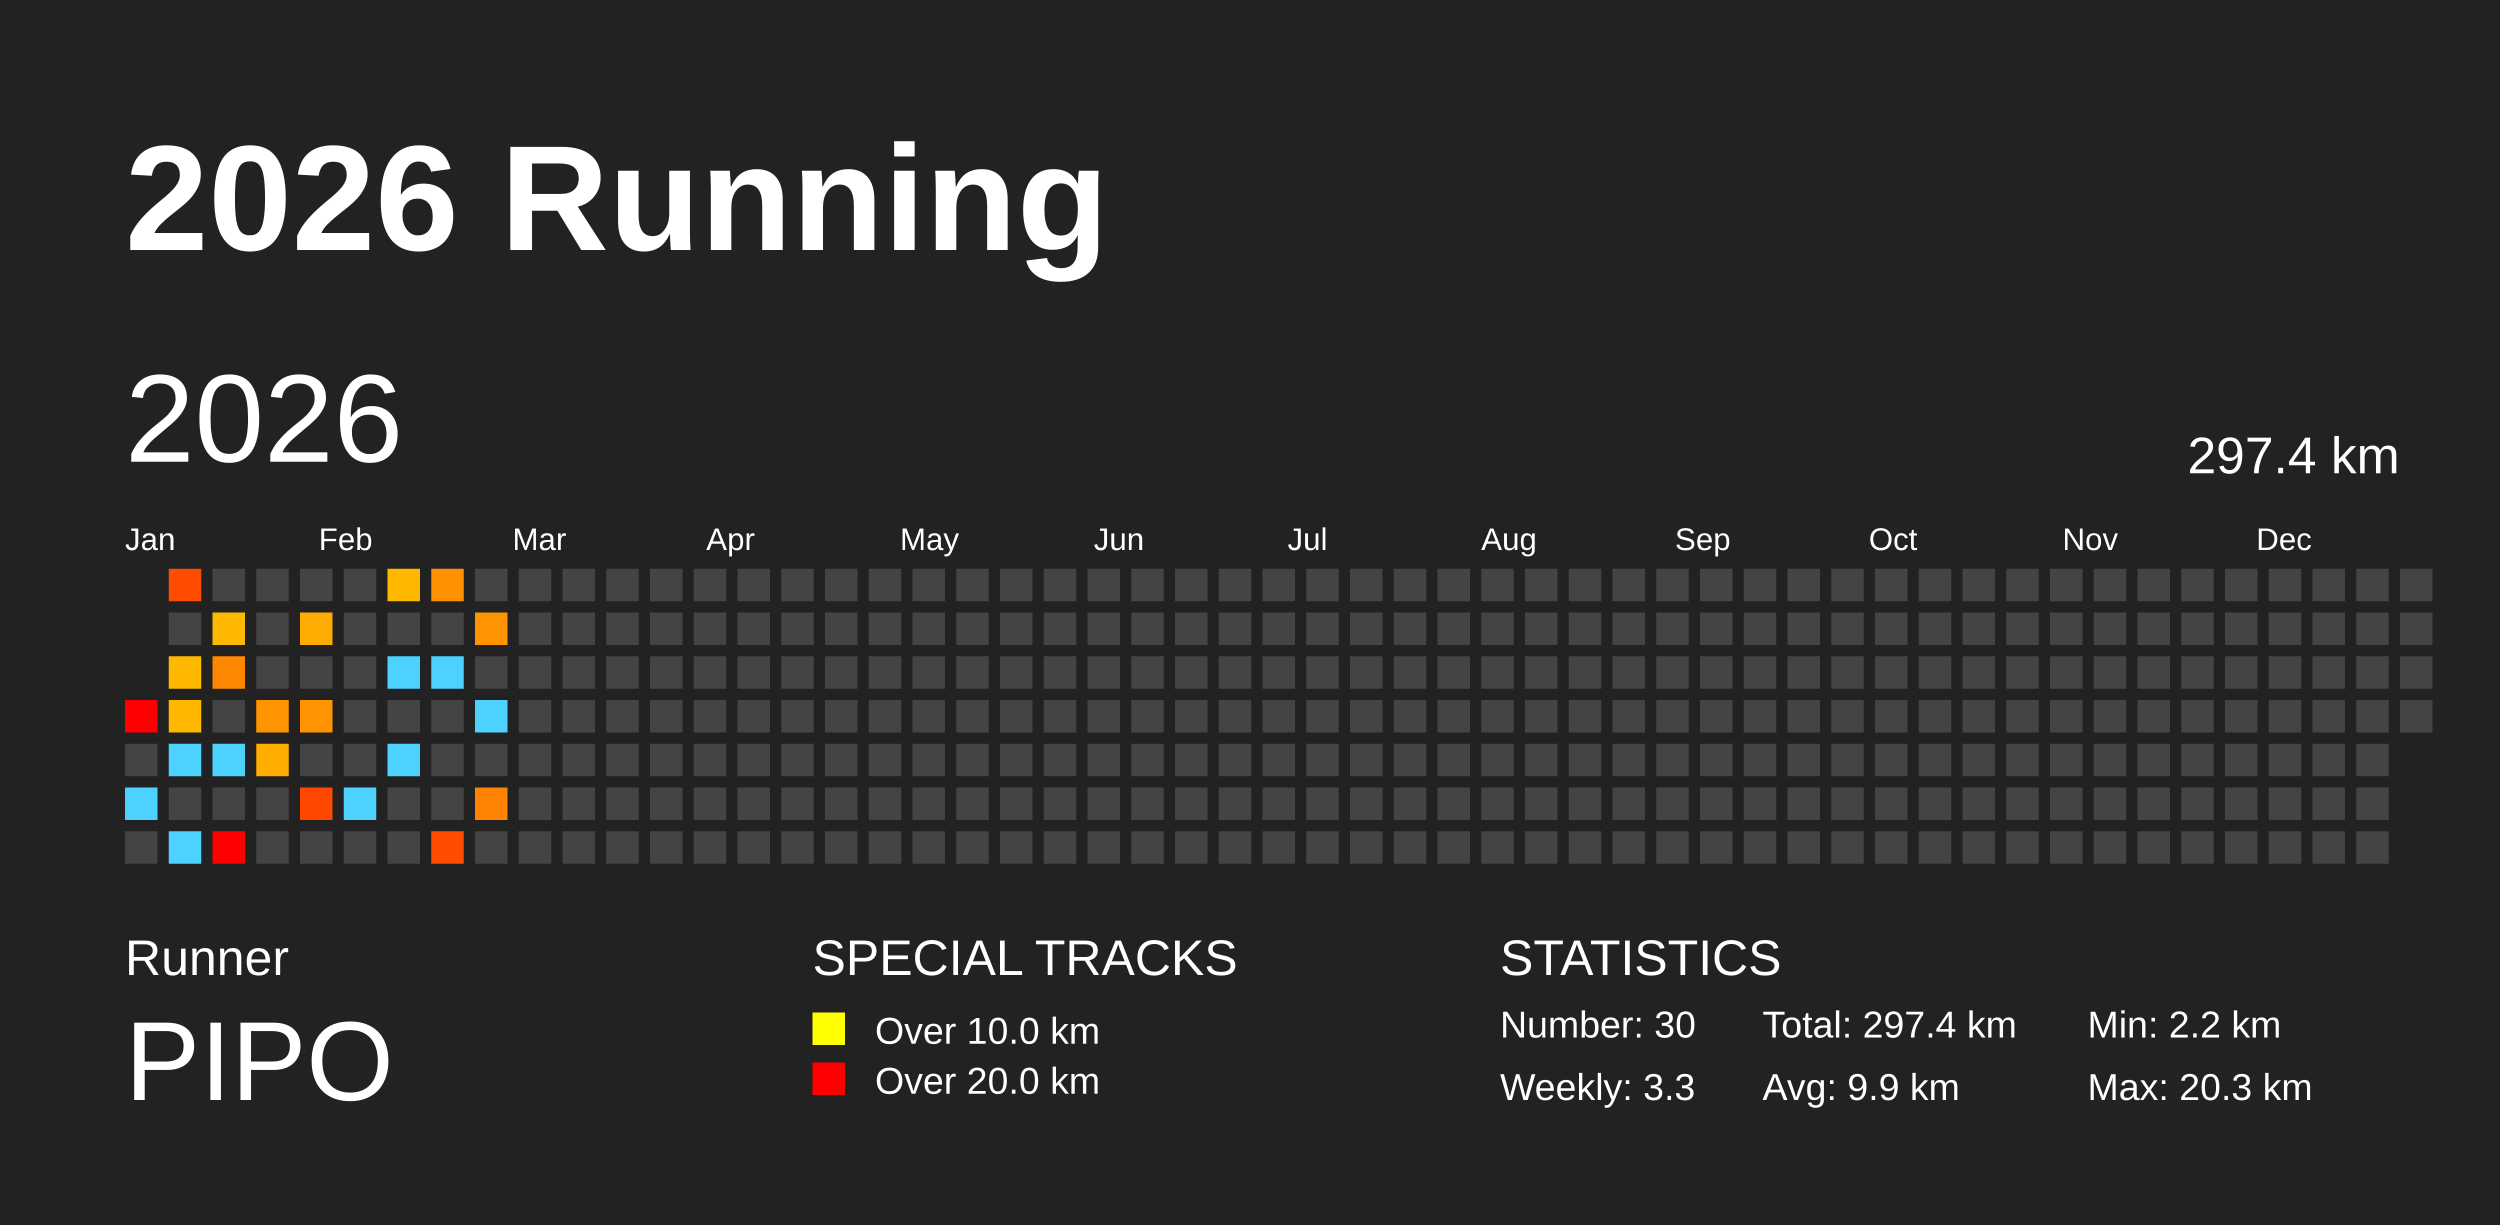
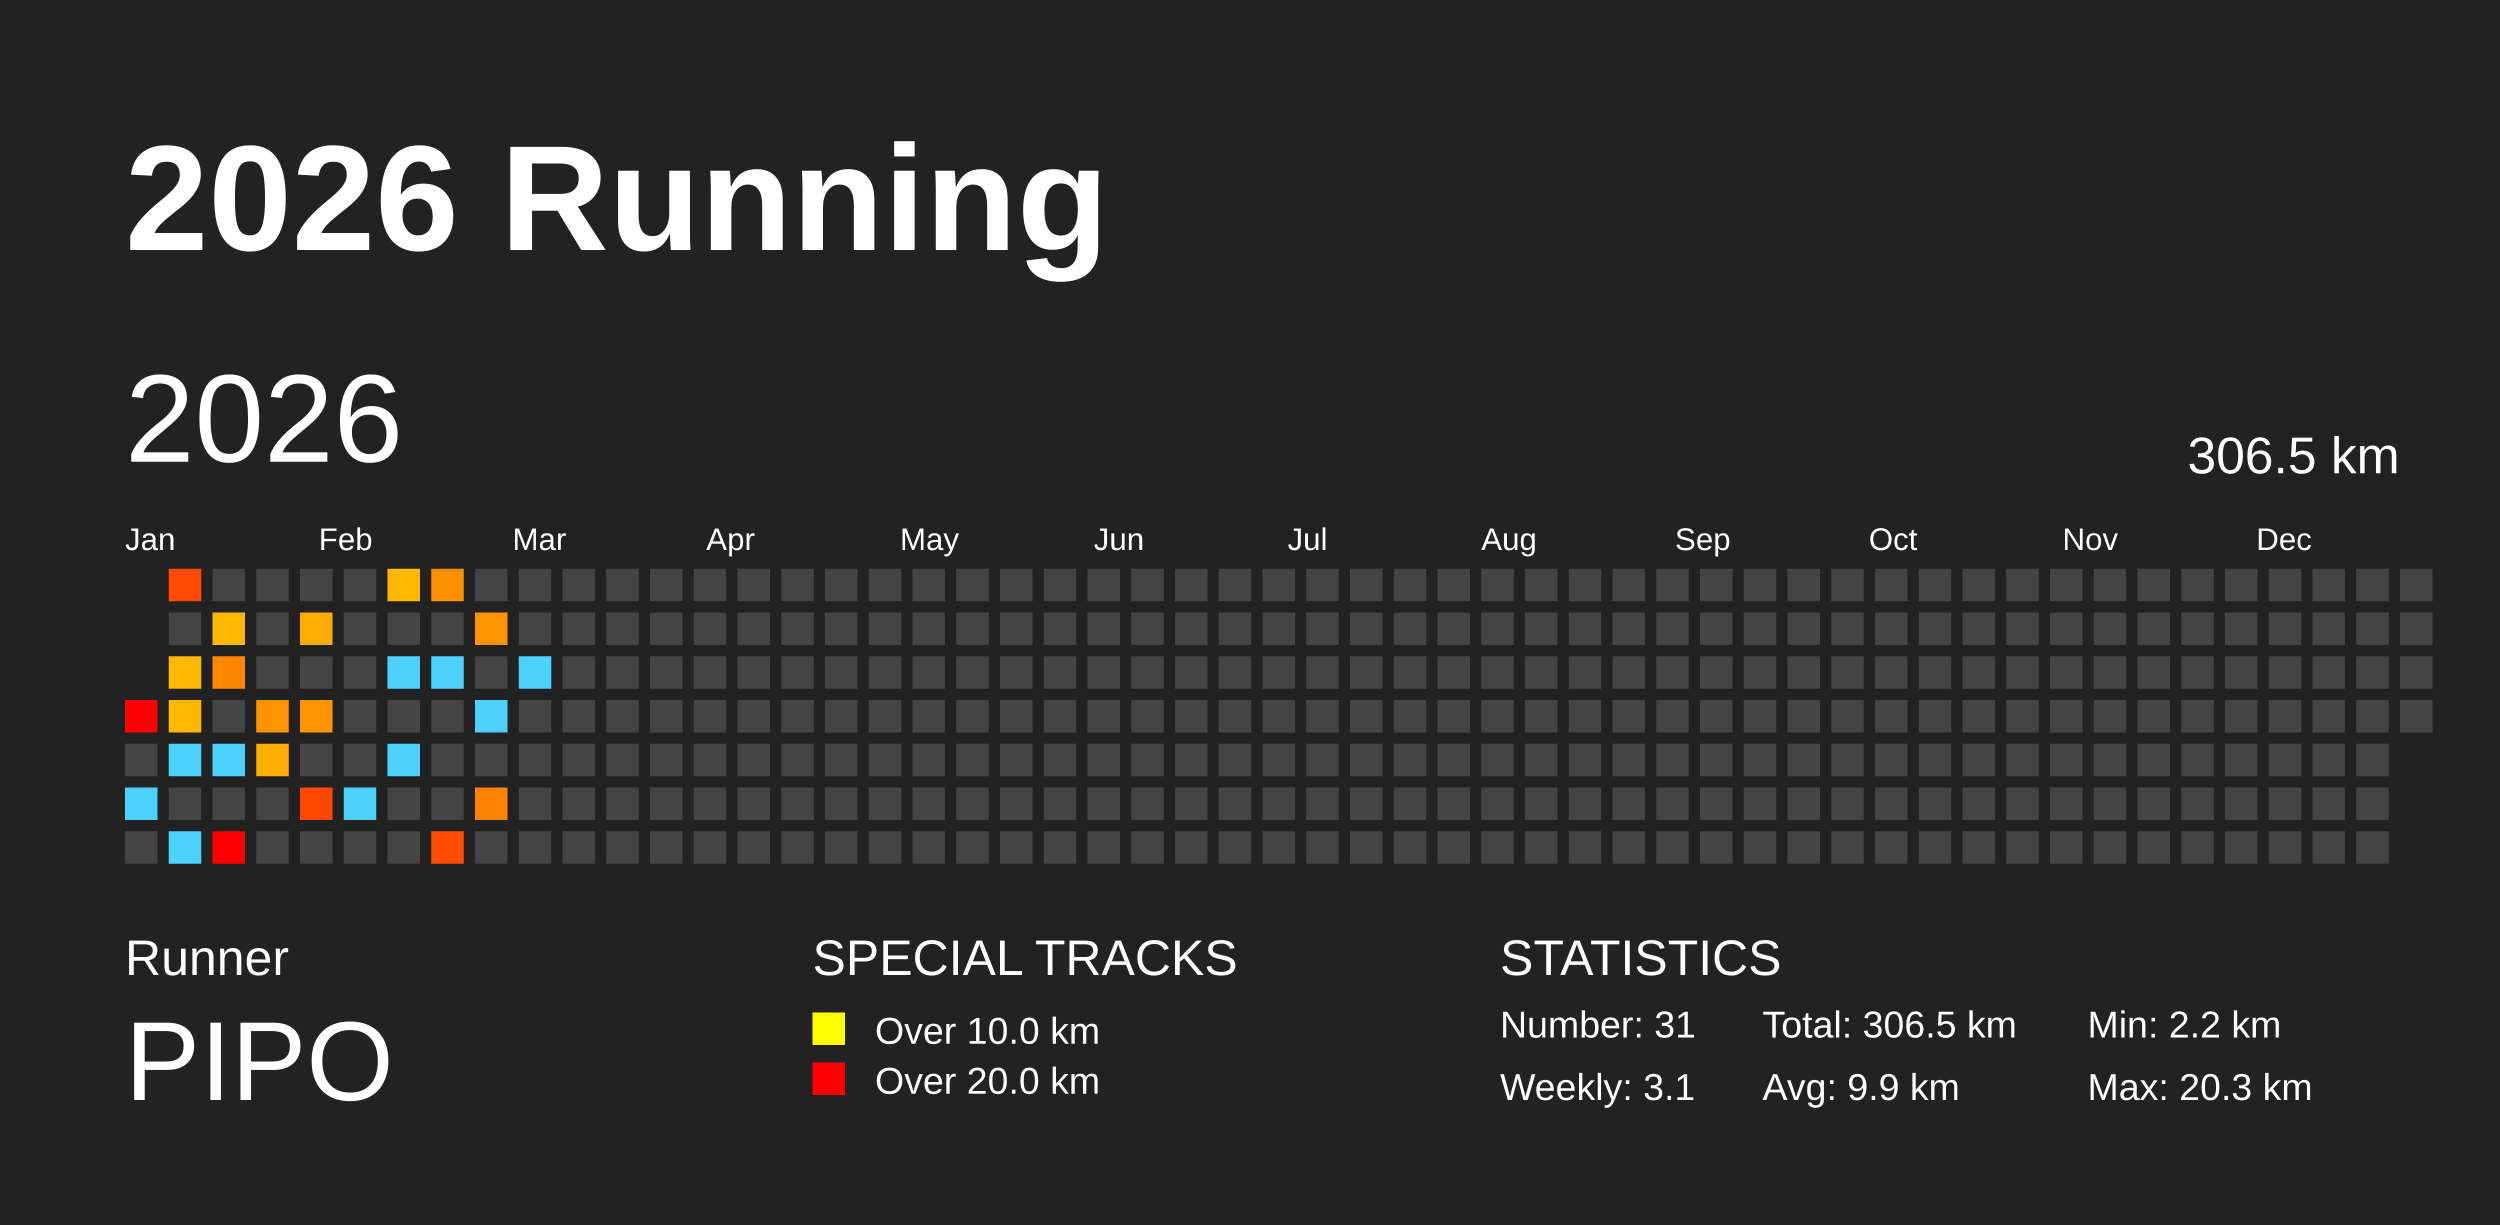
<svg xmlns="http://www.w3.org/2000/svg" baseProfile="full" height="98mm" version="1.1" viewBox="0,0,200,98" width="200mm">
  <defs />
  <rect fill="#222222" height="98" width="200" x="0" y="0" />
  <text fill="#FFFFFF" style="font-size:12px; font-family:Arial; font-weight:bold;" x="10" y="20">2026 Running</text>
  <text fill="#FFFFFF" style="font-size:4px; font-family:Arial" x="10" y="78">Runner</text>
  <text fill="#FFFFFF" style="font-size:9px; font-family:Arial" x="10" y="88">PIPO</text>
  <text fill="#FFFFFF" style="font-size:4px; font-family:Arial" x="65" y="78">SPECIAL TRACKS</text>
  <rect fill="yellow" height="2.6" width="2.6" x="65" y="81" />
  <text fill="#FFFFFF" style="font-size:3px; font-family:Arial" x="70" y="83.5">Over 10.0 km</text>
  <rect fill="red" height="2.6" width="2.6" x="65" y="85" />
  <text fill="#FFFFFF" style="font-size:3px; font-family:Arial" x="70" y="87.5">Over 20.0 km</text>
  <text fill="#FFFFFF" style="font-size:4px; font-family:Arial" x="120" y="78">STATISTICS</text>
-   <text fill="#FFFFFF" style="font-size:3px; font-family:Arial" x="120" y="83">Number: 30</text>
-   <text fill="#FFFFFF" style="font-size:3px; font-family:Arial" x="120" y="88">Weekly: 3.3</text>
-   <text fill="#FFFFFF" style="font-size:3px; font-family:Arial" x="141" y="83">Total: 297.4 km</text>
+   <text fill="#FFFFFF" style="font-size:3px; font-family:Arial" x="120" y="83">Number: 31</text>
+   <text fill="#FFFFFF" style="font-size:3px; font-family:Arial" x="120" y="88">Weekly: 3.1</text>
+   <text fill="#FFFFFF" style="font-size:3px; font-family:Arial" x="141" y="83">Total: 306.5 km</text>
  <text fill="#FFFFFF" style="font-size:3px; font-family:Arial" x="141" y="88">Avg: 9.9 km</text>
  <text fill="#FFFFFF" style="font-size:3px; font-family:Arial" x="167" y="83">Min: 2.2 km</text>
  <text fill="#FFFFFF" style="font-size:3px; font-family:Arial" x="167" y="88">Max: 20.3 km</text>
  <text dominant-baseline="hanging" fill="#FFFFFF" style="font-size:10.0px; font-family:Arial;" x="10" y="30">2026</text>
-   <text dominant-baseline="hanging" fill="#FFFFFF" style="font-size:4.125px; font-family:Arial;" x="175" y="35">297.4 km</text>
+   <text dominant-baseline="hanging" fill="#FFFFFF" style="font-size:4.125px; font-family:Arial;" x="175" y="35">306.5 km</text>
  <text fill="#FFFFFF" style="font-size:2.5px; font-family:Arial" x="10.0" y="44">Jan</text>
  <text fill="#FFFFFF" style="font-size:2.5px; font-family:Arial" x="25.5" y="44">Feb</text>
  <text fill="#FFFFFF" style="font-size:2.5px; font-family:Arial" x="41.0" y="44">Mar</text>
  <text fill="#FFFFFF" style="font-size:2.5px; font-family:Arial" x="56.5" y="44">Apr</text>
  <text fill="#FFFFFF" style="font-size:2.5px; font-family:Arial" x="72.0" y="44">May</text>
  <text fill="#FFFFFF" style="font-size:2.5px; font-family:Arial" x="87.5" y="44">Jun</text>
  <text fill="#FFFFFF" style="font-size:2.5px; font-family:Arial" x="103.0" y="44">Jul</text>
  <text fill="#FFFFFF" style="font-size:2.5px; font-family:Arial" x="118.5" y="44">Aug</text>
  <text fill="#FFFFFF" style="font-size:2.5px; font-family:Arial" x="134.0" y="44">Sep</text>
  <text fill="#FFFFFF" style="font-size:2.5px; font-family:Arial" x="149.5" y="44">Oct</text>
  <text fill="#FFFFFF" style="font-size:2.5px; font-family:Arial" x="165.0" y="44">Nov</text>
  <text fill="#FFFFFF" style="font-size:2.5px; font-family:Arial" x="180.5" y="44">Dec</text>
  <rect fill="red" height="2.6" width="2.6" x="10.0" y="56.0" />
  <rect fill="#444444" height="2.6" width="2.6" x="10.0" y="59.5" />
  <rect fill="#4dd2ff" height="2.6" width="2.6" x="10.0" y="63.0" />
  <rect fill="#444444" height="2.6" width="2.6" x="10.0" y="66.5" />
  <rect fill="#ff4c00" height="2.6" width="2.6" x="13.5" y="45.5" />
  <rect fill="#444444" height="2.6" width="2.6" x="13.5" y="49.0" />
  <rect fill="#ffb800" height="2.6" width="2.6" x="13.5" y="52.5" />
  <rect fill="#ffb700" height="2.6" width="2.6" x="13.5" y="56.0" />
  <rect fill="#4dd2ff" height="2.6" width="2.6" x="13.5" y="59.5" />
  <rect fill="#444444" height="2.6" width="2.6" x="13.5" y="63.0" />
  <rect fill="#4dd2ff" height="2.6" width="2.6" x="13.5" y="66.5" />
  <rect fill="#444444" height="2.6" width="2.6" x="17.0" y="45.5" />
  <rect fill="#ffb800" height="2.6" width="2.6" x="17.0" y="49.0" />
  <rect fill="#ff8700" height="2.6" width="2.6" x="17.0" y="52.5" />
  <rect fill="#444444" height="2.6" width="2.6" x="17.0" y="56.0" />
  <rect fill="#4dd2ff" height="2.6" width="2.6" x="17.0" y="59.5" />
  <rect fill="#444444" height="2.6" width="2.6" x="17.0" y="63.0" />
  <rect fill="red" height="2.6" width="2.6" x="17.0" y="66.5" />
  <rect fill="#444444" height="2.6" width="2.6" x="20.5" y="45.5" />
  <rect fill="#444444" height="2.6" width="2.6" x="20.5" y="49.0" />
  <rect fill="#444444" height="2.6" width="2.6" x="20.5" y="52.5" />
  <rect fill="#ff9300" height="2.6" width="2.6" x="20.5" y="56.0" />
  <rect fill="#ffad00" height="2.6" width="2.6" x="20.5" y="59.5" />
  <rect fill="#444444" height="2.6" width="2.6" x="20.5" y="63.0" />
  <rect fill="#444444" height="2.6" width="2.6" x="20.5" y="66.5" />
  <rect fill="#444444" height="2.6" width="2.6" x="24.0" y="45.5" />
  <rect fill="#ffab00" height="2.6" width="2.6" x="24.0" y="49.0" />
  <rect fill="#444444" height="2.6" width="2.6" x="24.0" y="52.5" />
  <rect fill="#ff9400" height="2.6" width="2.6" x="24.0" y="56.0" />
  <rect fill="#444444" height="2.6" width="2.6" x="24.0" y="59.5" />
  <rect fill="#ff4700" height="2.6" width="2.6" x="24.0" y="63.0" />
  <rect fill="#444444" height="2.6" width="2.6" x="24.0" y="66.5" />
  <rect fill="#444444" height="2.6" width="2.6" x="27.5" y="45.5" />
  <rect fill="#444444" height="2.6" width="2.6" x="27.5" y="49.0" />
  <rect fill="#444444" height="2.6" width="2.6" x="27.5" y="52.5" />
  <rect fill="#444444" height="2.6" width="2.6" x="27.5" y="56.0" />
  <rect fill="#444444" height="2.6" width="2.6" x="27.5" y="59.5" />
  <rect fill="#4dd2ff" height="2.6" width="2.6" x="27.5" y="63.0" />
  <rect fill="#444444" height="2.6" width="2.6" x="27.5" y="66.5" />
  <rect fill="#ffb800" height="2.6" width="2.6" x="31.0" y="45.5" />
  <rect fill="#444444" height="2.6" width="2.6" x="31.0" y="49.0" />
  <rect fill="#4dd2ff" height="2.6" width="2.6" x="31.0" y="52.5" />
  <rect fill="#444444" height="2.6" width="2.6" x="31.0" y="56.0" />
  <rect fill="#4dd2ff" height="2.6" width="2.6" x="31.0" y="59.5" />
  <rect fill="#444444" height="2.6" width="2.6" x="31.0" y="63.0" />
  <rect fill="#444444" height="2.6" width="2.6" x="31.0" y="66.5" />
  <rect fill="#ff9000" height="2.6" width="2.6" x="34.5" y="45.5" />
  <rect fill="#444444" height="2.6" width="2.6" x="34.5" y="49.0" />
  <rect fill="#4dd2ff" height="2.6" width="2.6" x="34.5" y="52.5" />
  <rect fill="#444444" height="2.6" width="2.6" x="34.5" y="56.0" />
  <rect fill="#444444" height="2.6" width="2.6" x="34.5" y="59.5" />
  <rect fill="#444444" height="2.6" width="2.6" x="34.5" y="63.0" />
  <rect fill="#ff4c00" height="2.6" width="2.6" x="34.5" y="66.5" />
  <rect fill="#444444" height="2.6" width="2.6" x="38.0" y="45.5" />
  <rect fill="#ff9400" height="2.6" width="2.6" x="38.0" y="49.0" />
  <rect fill="#444444" height="2.6" width="2.6" x="38.0" y="52.5" />
  <rect fill="#4dd2ff" height="2.6" width="2.6" x="38.0" y="56.0" />
  <rect fill="#444444" height="2.6" width="2.6" x="38.0" y="59.5" />
  <rect fill="#ff8200" height="2.6" width="2.6" x="38.0" y="63.0" />
  <rect fill="#444444" height="2.6" width="2.6" x="38.0" y="66.5" />
  <rect fill="#444444" height="2.6" width="2.6" x="41.5" y="45.5" />
  <rect fill="#444444" height="2.6" width="2.6" x="41.5" y="49.0" />
-   <rect fill="#444444" height="2.6" width="2.6" x="41.5" y="52.5" />
+   <rect fill="#4dd2ff" height="2.6" width="2.6" x="41.5" y="52.5" />
  <rect fill="#444444" height="2.6" width="2.6" x="41.5" y="56.0" />
  <rect fill="#444444" height="2.6" width="2.6" x="41.5" y="59.5" />
  <rect fill="#444444" height="2.6" width="2.6" x="41.5" y="63.0" />
  <rect fill="#444444" height="2.6" width="2.6" x="41.5" y="66.5" />
  <rect fill="#444444" height="2.6" width="2.6" x="45.0" y="45.5" />
  <rect fill="#444444" height="2.6" width="2.6" x="45.0" y="49.0" />
  <rect fill="#444444" height="2.6" width="2.6" x="45.0" y="52.5" />
  <rect fill="#444444" height="2.6" width="2.6" x="45.0" y="56.0" />
  <rect fill="#444444" height="2.6" width="2.6" x="45.0" y="59.5" />
  <rect fill="#444444" height="2.6" width="2.6" x="45.0" y="63.0" />
  <rect fill="#444444" height="2.6" width="2.6" x="45.0" y="66.5" />
  <rect fill="#444444" height="2.6" width="2.6" x="48.5" y="45.5" />
  <rect fill="#444444" height="2.6" width="2.6" x="48.5" y="49.0" />
  <rect fill="#444444" height="2.6" width="2.6" x="48.5" y="52.5" />
  <rect fill="#444444" height="2.6" width="2.6" x="48.5" y="56.0" />
  <rect fill="#444444" height="2.6" width="2.6" x="48.5" y="59.5" />
  <rect fill="#444444" height="2.6" width="2.6" x="48.5" y="63.0" />
  <rect fill="#444444" height="2.6" width="2.6" x="48.5" y="66.5" />
  <rect fill="#444444" height="2.6" width="2.6" x="52.0" y="45.5" />
  <rect fill="#444444" height="2.6" width="2.6" x="52.0" y="49.0" />
  <rect fill="#444444" height="2.6" width="2.6" x="52.0" y="52.5" />
  <rect fill="#444444" height="2.6" width="2.6" x="52.0" y="56.0" />
  <rect fill="#444444" height="2.6" width="2.6" x="52.0" y="59.5" />
  <rect fill="#444444" height="2.6" width="2.6" x="52.0" y="63.0" />
  <rect fill="#444444" height="2.6" width="2.6" x="52.0" y="66.5" />
  <rect fill="#444444" height="2.6" width="2.6" x="55.5" y="45.5" />
  <rect fill="#444444" height="2.6" width="2.6" x="55.5" y="49.0" />
  <rect fill="#444444" height="2.6" width="2.6" x="55.5" y="52.5" />
  <rect fill="#444444" height="2.6" width="2.6" x="55.5" y="56.0" />
  <rect fill="#444444" height="2.6" width="2.6" x="55.5" y="59.5" />
  <rect fill="#444444" height="2.6" width="2.6" x="55.5" y="63.0" />
  <rect fill="#444444" height="2.6" width="2.6" x="55.5" y="66.5" />
  <rect fill="#444444" height="2.6" width="2.6" x="59.0" y="45.5" />
  <rect fill="#444444" height="2.6" width="2.6" x="59.0" y="49.0" />
  <rect fill="#444444" height="2.6" width="2.6" x="59.0" y="52.5" />
  <rect fill="#444444" height="2.6" width="2.6" x="59.0" y="56.0" />
  <rect fill="#444444" height="2.6" width="2.6" x="59.0" y="59.5" />
  <rect fill="#444444" height="2.6" width="2.6" x="59.0" y="63.0" />
  <rect fill="#444444" height="2.6" width="2.6" x="59.0" y="66.5" />
  <rect fill="#444444" height="2.6" width="2.6" x="62.5" y="45.5" />
  <rect fill="#444444" height="2.6" width="2.6" x="62.5" y="49.0" />
  <rect fill="#444444" height="2.6" width="2.6" x="62.5" y="52.5" />
  <rect fill="#444444" height="2.6" width="2.6" x="62.5" y="56.0" />
  <rect fill="#444444" height="2.6" width="2.6" x="62.5" y="59.5" />
  <rect fill="#444444" height="2.6" width="2.6" x="62.5" y="63.0" />
  <rect fill="#444444" height="2.6" width="2.6" x="62.5" y="66.5" />
  <rect fill="#444444" height="2.6" width="2.6" x="66.0" y="45.5" />
  <rect fill="#444444" height="2.6" width="2.6" x="66.0" y="49.0" />
  <rect fill="#444444" height="2.6" width="2.6" x="66.0" y="52.5" />
  <rect fill="#444444" height="2.6" width="2.6" x="66.0" y="56.0" />
  <rect fill="#444444" height="2.6" width="2.6" x="66.0" y="59.5" />
  <rect fill="#444444" height="2.6" width="2.6" x="66.0" y="63.0" />
  <rect fill="#444444" height="2.6" width="2.6" x="66.0" y="66.5" />
  <rect fill="#444444" height="2.6" width="2.6" x="69.5" y="45.5" />
  <rect fill="#444444" height="2.6" width="2.6" x="69.5" y="49.0" />
  <rect fill="#444444" height="2.6" width="2.6" x="69.5" y="52.5" />
  <rect fill="#444444" height="2.6" width="2.6" x="69.5" y="56.0" />
  <rect fill="#444444" height="2.6" width="2.6" x="69.5" y="59.5" />
  <rect fill="#444444" height="2.6" width="2.6" x="69.5" y="63.0" />
  <rect fill="#444444" height="2.6" width="2.6" x="69.5" y="66.5" />
  <rect fill="#444444" height="2.6" width="2.6" x="73.0" y="45.5" />
  <rect fill="#444444" height="2.6" width="2.6" x="73.0" y="49.0" />
  <rect fill="#444444" height="2.6" width="2.6" x="73.0" y="52.5" />
  <rect fill="#444444" height="2.6" width="2.6" x="73.0" y="56.0" />
  <rect fill="#444444" height="2.6" width="2.6" x="73.0" y="59.5" />
  <rect fill="#444444" height="2.6" width="2.6" x="73.0" y="63.0" />
  <rect fill="#444444" height="2.6" width="2.6" x="73.0" y="66.5" />
  <rect fill="#444444" height="2.6" width="2.6" x="76.5" y="45.5" />
  <rect fill="#444444" height="2.6" width="2.6" x="76.5" y="49.0" />
  <rect fill="#444444" height="2.6" width="2.6" x="76.5" y="52.5" />
  <rect fill="#444444" height="2.6" width="2.6" x="76.5" y="56.0" />
  <rect fill="#444444" height="2.6" width="2.6" x="76.5" y="59.5" />
  <rect fill="#444444" height="2.6" width="2.6" x="76.5" y="63.0" />
  <rect fill="#444444" height="2.6" width="2.6" x="76.5" y="66.5" />
  <rect fill="#444444" height="2.6" width="2.6" x="80.0" y="45.5" />
  <rect fill="#444444" height="2.6" width="2.6" x="80.0" y="49.0" />
  <rect fill="#444444" height="2.6" width="2.6" x="80.0" y="52.5" />
  <rect fill="#444444" height="2.6" width="2.6" x="80.0" y="56.0" />
  <rect fill="#444444" height="2.6" width="2.6" x="80.0" y="59.5" />
  <rect fill="#444444" height="2.6" width="2.6" x="80.0" y="63.0" />
  <rect fill="#444444" height="2.6" width="2.6" x="80.0" y="66.5" />
  <rect fill="#444444" height="2.6" width="2.6" x="83.5" y="45.5" />
  <rect fill="#444444" height="2.6" width="2.6" x="83.5" y="49.0" />
  <rect fill="#444444" height="2.6" width="2.6" x="83.5" y="52.5" />
  <rect fill="#444444" height="2.6" width="2.6" x="83.5" y="56.0" />
  <rect fill="#444444" height="2.6" width="2.6" x="83.5" y="59.5" />
  <rect fill="#444444" height="2.6" width="2.6" x="83.5" y="63.0" />
  <rect fill="#444444" height="2.6" width="2.6" x="83.5" y="66.5" />
  <rect fill="#444444" height="2.6" width="2.6" x="87.0" y="45.5" />
  <rect fill="#444444" height="2.6" width="2.6" x="87.0" y="49.0" />
  <rect fill="#444444" height="2.6" width="2.6" x="87.0" y="52.5" />
  <rect fill="#444444" height="2.6" width="2.6" x="87.0" y="56.0" />
  <rect fill="#444444" height="2.6" width="2.6" x="87.0" y="59.5" />
  <rect fill="#444444" height="2.6" width="2.6" x="87.0" y="63.0" />
  <rect fill="#444444" height="2.6" width="2.6" x="87.0" y="66.5" />
  <rect fill="#444444" height="2.6" width="2.6" x="90.5" y="45.5" />
  <rect fill="#444444" height="2.6" width="2.6" x="90.5" y="49.0" />
  <rect fill="#444444" height="2.6" width="2.6" x="90.5" y="52.5" />
  <rect fill="#444444" height="2.6" width="2.6" x="90.5" y="56.0" />
  <rect fill="#444444" height="2.6" width="2.6" x="90.5" y="59.5" />
  <rect fill="#444444" height="2.6" width="2.6" x="90.5" y="63.0" />
  <rect fill="#444444" height="2.6" width="2.6" x="90.5" y="66.5" />
  <rect fill="#444444" height="2.6" width="2.6" x="94.0" y="45.5" />
  <rect fill="#444444" height="2.6" width="2.6" x="94.0" y="49.0" />
  <rect fill="#444444" height="2.6" width="2.6" x="94.0" y="52.5" />
  <rect fill="#444444" height="2.6" width="2.6" x="94.0" y="56.0" />
  <rect fill="#444444" height="2.6" width="2.6" x="94.0" y="59.5" />
  <rect fill="#444444" height="2.6" width="2.6" x="94.0" y="63.0" />
  <rect fill="#444444" height="2.6" width="2.6" x="94.0" y="66.5" />
  <rect fill="#444444" height="2.6" width="2.6" x="97.5" y="45.5" />
  <rect fill="#444444" height="2.6" width="2.6" x="97.5" y="49.0" />
  <rect fill="#444444" height="2.6" width="2.6" x="97.5" y="52.5" />
  <rect fill="#444444" height="2.6" width="2.6" x="97.5" y="56.0" />
  <rect fill="#444444" height="2.6" width="2.6" x="97.5" y="59.5" />
  <rect fill="#444444" height="2.6" width="2.6" x="97.5" y="63.0" />
  <rect fill="#444444" height="2.6" width="2.6" x="97.5" y="66.5" />
  <rect fill="#444444" height="2.6" width="2.6" x="101.0" y="45.5" />
  <rect fill="#444444" height="2.6" width="2.6" x="101.0" y="49.0" />
  <rect fill="#444444" height="2.6" width="2.6" x="101.0" y="52.5" />
  <rect fill="#444444" height="2.6" width="2.6" x="101.0" y="56.0" />
  <rect fill="#444444" height="2.6" width="2.6" x="101.0" y="59.5" />
  <rect fill="#444444" height="2.6" width="2.6" x="101.0" y="63.0" />
  <rect fill="#444444" height="2.6" width="2.6" x="101.0" y="66.5" />
  <rect fill="#444444" height="2.6" width="2.6" x="104.5" y="45.5" />
  <rect fill="#444444" height="2.6" width="2.6" x="104.5" y="49.0" />
  <rect fill="#444444" height="2.6" width="2.6" x="104.5" y="52.5" />
  <rect fill="#444444" height="2.6" width="2.6" x="104.5" y="56.0" />
  <rect fill="#444444" height="2.6" width="2.6" x="104.5" y="59.5" />
  <rect fill="#444444" height="2.6" width="2.6" x="104.5" y="63.0" />
  <rect fill="#444444" height="2.6" width="2.6" x="104.5" y="66.5" />
  <rect fill="#444444" height="2.6" width="2.6" x="108.0" y="45.5" />
  <rect fill="#444444" height="2.6" width="2.6" x="108.0" y="49.0" />
  <rect fill="#444444" height="2.6" width="2.6" x="108.0" y="52.5" />
  <rect fill="#444444" height="2.6" width="2.6" x="108.0" y="56.0" />
  <rect fill="#444444" height="2.6" width="2.6" x="108.0" y="59.5" />
  <rect fill="#444444" height="2.6" width="2.6" x="108.0" y="63.0" />
  <rect fill="#444444" height="2.6" width="2.6" x="108.0" y="66.5" />
  <rect fill="#444444" height="2.6" width="2.6" x="111.5" y="45.5" />
  <rect fill="#444444" height="2.6" width="2.6" x="111.5" y="49.0" />
  <rect fill="#444444" height="2.6" width="2.6" x="111.5" y="52.5" />
  <rect fill="#444444" height="2.6" width="2.6" x="111.5" y="56.0" />
  <rect fill="#444444" height="2.6" width="2.6" x="111.5" y="59.5" />
  <rect fill="#444444" height="2.6" width="2.6" x="111.5" y="63.0" />
  <rect fill="#444444" height="2.6" width="2.6" x="111.5" y="66.5" />
  <rect fill="#444444" height="2.6" width="2.6" x="115.0" y="45.5" />
  <rect fill="#444444" height="2.6" width="2.6" x="115.0" y="49.0" />
  <rect fill="#444444" height="2.6" width="2.6" x="115.0" y="52.5" />
  <rect fill="#444444" height="2.6" width="2.6" x="115.0" y="56.0" />
  <rect fill="#444444" height="2.6" width="2.6" x="115.0" y="59.5" />
  <rect fill="#444444" height="2.6" width="2.6" x="115.0" y="63.0" />
  <rect fill="#444444" height="2.6" width="2.6" x="115.0" y="66.5" />
  <rect fill="#444444" height="2.6" width="2.6" x="118.5" y="45.5" />
  <rect fill="#444444" height="2.6" width="2.6" x="118.5" y="49.0" />
  <rect fill="#444444" height="2.6" width="2.6" x="118.5" y="52.5" />
  <rect fill="#444444" height="2.6" width="2.6" x="118.5" y="56.0" />
  <rect fill="#444444" height="2.6" width="2.6" x="118.5" y="59.5" />
  <rect fill="#444444" height="2.6" width="2.6" x="118.5" y="63.0" />
  <rect fill="#444444" height="2.6" width="2.6" x="118.5" y="66.5" />
  <rect fill="#444444" height="2.6" width="2.6" x="122.0" y="45.5" />
  <rect fill="#444444" height="2.6" width="2.6" x="122.0" y="49.0" />
  <rect fill="#444444" height="2.6" width="2.6" x="122.0" y="52.5" />
  <rect fill="#444444" height="2.6" width="2.6" x="122.0" y="56.0" />
  <rect fill="#444444" height="2.6" width="2.6" x="122.0" y="59.5" />
  <rect fill="#444444" height="2.6" width="2.6" x="122.0" y="63.0" />
  <rect fill="#444444" height="2.6" width="2.6" x="122.0" y="66.5" />
  <rect fill="#444444" height="2.6" width="2.6" x="125.5" y="45.5" />
  <rect fill="#444444" height="2.6" width="2.6" x="125.5" y="49.0" />
  <rect fill="#444444" height="2.6" width="2.6" x="125.5" y="52.5" />
  <rect fill="#444444" height="2.6" width="2.6" x="125.5" y="56.0" />
  <rect fill="#444444" height="2.6" width="2.6" x="125.5" y="59.5" />
  <rect fill="#444444" height="2.6" width="2.6" x="125.5" y="63.0" />
  <rect fill="#444444" height="2.6" width="2.6" x="125.5" y="66.5" />
  <rect fill="#444444" height="2.6" width="2.6" x="129.0" y="45.5" />
  <rect fill="#444444" height="2.6" width="2.6" x="129.0" y="49.0" />
  <rect fill="#444444" height="2.6" width="2.6" x="129.0" y="52.5" />
  <rect fill="#444444" height="2.6" width="2.6" x="129.0" y="56.0" />
  <rect fill="#444444" height="2.6" width="2.6" x="129.0" y="59.5" />
  <rect fill="#444444" height="2.6" width="2.6" x="129.0" y="63.0" />
  <rect fill="#444444" height="2.6" width="2.6" x="129.0" y="66.5" />
  <rect fill="#444444" height="2.6" width="2.6" x="132.5" y="45.5" />
  <rect fill="#444444" height="2.6" width="2.6" x="132.5" y="49.0" />
  <rect fill="#444444" height="2.6" width="2.6" x="132.5" y="52.5" />
  <rect fill="#444444" height="2.6" width="2.6" x="132.5" y="56.0" />
  <rect fill="#444444" height="2.6" width="2.6" x="132.5" y="59.5" />
  <rect fill="#444444" height="2.6" width="2.6" x="132.5" y="63.0" />
  <rect fill="#444444" height="2.6" width="2.6" x="132.5" y="66.5" />
  <rect fill="#444444" height="2.6" width="2.6" x="136.0" y="45.5" />
  <rect fill="#444444" height="2.6" width="2.6" x="136.0" y="49.0" />
  <rect fill="#444444" height="2.6" width="2.6" x="136.0" y="52.5" />
  <rect fill="#444444" height="2.6" width="2.6" x="136.0" y="56.0" />
  <rect fill="#444444" height="2.6" width="2.6" x="136.0" y="59.5" />
  <rect fill="#444444" height="2.6" width="2.6" x="136.0" y="63.0" />
  <rect fill="#444444" height="2.6" width="2.6" x="136.0" y="66.5" />
  <rect fill="#444444" height="2.6" width="2.6" x="139.5" y="45.5" />
  <rect fill="#444444" height="2.6" width="2.6" x="139.5" y="49.0" />
  <rect fill="#444444" height="2.6" width="2.6" x="139.5" y="52.5" />
  <rect fill="#444444" height="2.6" width="2.6" x="139.5" y="56.0" />
  <rect fill="#444444" height="2.6" width="2.6" x="139.5" y="59.5" />
  <rect fill="#444444" height="2.6" width="2.6" x="139.5" y="63.0" />
  <rect fill="#444444" height="2.6" width="2.6" x="139.5" y="66.5" />
  <rect fill="#444444" height="2.6" width="2.6" x="143.0" y="45.5" />
  <rect fill="#444444" height="2.6" width="2.6" x="143.0" y="49.0" />
  <rect fill="#444444" height="2.6" width="2.6" x="143.0" y="52.5" />
  <rect fill="#444444" height="2.6" width="2.6" x="143.0" y="56.0" />
  <rect fill="#444444" height="2.6" width="2.6" x="143.0" y="59.5" />
  <rect fill="#444444" height="2.6" width="2.6" x="143.0" y="63.0" />
  <rect fill="#444444" height="2.6" width="2.6" x="143.0" y="66.5" />
  <rect fill="#444444" height="2.6" width="2.6" x="146.5" y="45.5" />
  <rect fill="#444444" height="2.6" width="2.6" x="146.5" y="49.0" />
  <rect fill="#444444" height="2.6" width="2.6" x="146.5" y="52.5" />
  <rect fill="#444444" height="2.6" width="2.6" x="146.5" y="56.0" />
  <rect fill="#444444" height="2.6" width="2.6" x="146.5" y="59.5" />
  <rect fill="#444444" height="2.6" width="2.6" x="146.5" y="63.0" />
  <rect fill="#444444" height="2.6" width="2.6" x="146.5" y="66.5" />
  <rect fill="#444444" height="2.6" width="2.6" x="150.0" y="45.5" />
  <rect fill="#444444" height="2.6" width="2.6" x="150.0" y="49.0" />
  <rect fill="#444444" height="2.6" width="2.6" x="150.0" y="52.5" />
  <rect fill="#444444" height="2.6" width="2.6" x="150.0" y="56.0" />
  <rect fill="#444444" height="2.6" width="2.6" x="150.0" y="59.5" />
  <rect fill="#444444" height="2.6" width="2.6" x="150.0" y="63.0" />
  <rect fill="#444444" height="2.6" width="2.6" x="150.0" y="66.5" />
  <rect fill="#444444" height="2.6" width="2.6" x="153.5" y="45.5" />
  <rect fill="#444444" height="2.6" width="2.6" x="153.5" y="49.0" />
  <rect fill="#444444" height="2.6" width="2.6" x="153.5" y="52.5" />
  <rect fill="#444444" height="2.6" width="2.6" x="153.5" y="56.0" />
  <rect fill="#444444" height="2.6" width="2.6" x="153.5" y="59.5" />
  <rect fill="#444444" height="2.6" width="2.6" x="153.5" y="63.0" />
  <rect fill="#444444" height="2.6" width="2.6" x="153.5" y="66.5" />
  <rect fill="#444444" height="2.6" width="2.6" x="157.0" y="45.5" />
  <rect fill="#444444" height="2.6" width="2.6" x="157.0" y="49.0" />
  <rect fill="#444444" height="2.6" width="2.6" x="157.0" y="52.5" />
  <rect fill="#444444" height="2.6" width="2.6" x="157.0" y="56.0" />
  <rect fill="#444444" height="2.6" width="2.6" x="157.0" y="59.5" />
  <rect fill="#444444" height="2.6" width="2.6" x="157.0" y="63.0" />
  <rect fill="#444444" height="2.6" width="2.6" x="157.0" y="66.5" />
  <rect fill="#444444" height="2.6" width="2.6" x="160.5" y="45.5" />
  <rect fill="#444444" height="2.6" width="2.6" x="160.5" y="49.0" />
  <rect fill="#444444" height="2.6" width="2.6" x="160.5" y="52.5" />
  <rect fill="#444444" height="2.6" width="2.6" x="160.5" y="56.0" />
  <rect fill="#444444" height="2.6" width="2.6" x="160.5" y="59.5" />
  <rect fill="#444444" height="2.6" width="2.6" x="160.5" y="63.0" />
  <rect fill="#444444" height="2.6" width="2.6" x="160.5" y="66.5" />
  <rect fill="#444444" height="2.6" width="2.6" x="164.0" y="45.5" />
  <rect fill="#444444" height="2.6" width="2.6" x="164.0" y="49.0" />
  <rect fill="#444444" height="2.6" width="2.6" x="164.0" y="52.5" />
  <rect fill="#444444" height="2.6" width="2.6" x="164.0" y="56.0" />
  <rect fill="#444444" height="2.6" width="2.6" x="164.0" y="59.5" />
  <rect fill="#444444" height="2.6" width="2.6" x="164.0" y="63.0" />
  <rect fill="#444444" height="2.6" width="2.6" x="164.0" y="66.5" />
  <rect fill="#444444" height="2.6" width="2.6" x="167.5" y="45.5" />
  <rect fill="#444444" height="2.6" width="2.6" x="167.5" y="49.0" />
  <rect fill="#444444" height="2.6" width="2.6" x="167.5" y="52.5" />
  <rect fill="#444444" height="2.6" width="2.6" x="167.5" y="56.0" />
  <rect fill="#444444" height="2.6" width="2.6" x="167.5" y="59.5" />
  <rect fill="#444444" height="2.6" width="2.6" x="167.5" y="63.0" />
  <rect fill="#444444" height="2.6" width="2.6" x="167.5" y="66.5" />
  <rect fill="#444444" height="2.6" width="2.6" x="171.0" y="45.5" />
  <rect fill="#444444" height="2.6" width="2.6" x="171.0" y="49.0" />
  <rect fill="#444444" height="2.6" width="2.6" x="171.0" y="52.5" />
  <rect fill="#444444" height="2.6" width="2.6" x="171.0" y="56.0" />
  <rect fill="#444444" height="2.6" width="2.6" x="171.0" y="59.5" />
  <rect fill="#444444" height="2.6" width="2.6" x="171.0" y="63.0" />
  <rect fill="#444444" height="2.6" width="2.6" x="171.0" y="66.5" />
  <rect fill="#444444" height="2.6" width="2.6" x="174.5" y="45.5" />
  <rect fill="#444444" height="2.6" width="2.6" x="174.5" y="49.0" />
  <rect fill="#444444" height="2.6" width="2.6" x="174.5" y="52.5" />
  <rect fill="#444444" height="2.6" width="2.6" x="174.5" y="56.0" />
  <rect fill="#444444" height="2.6" width="2.6" x="174.5" y="59.5" />
  <rect fill="#444444" height="2.6" width="2.6" x="174.5" y="63.0" />
  <rect fill="#444444" height="2.6" width="2.6" x="174.5" y="66.5" />
  <rect fill="#444444" height="2.6" width="2.6" x="178.0" y="45.5" />
  <rect fill="#444444" height="2.6" width="2.6" x="178.0" y="49.0" />
  <rect fill="#444444" height="2.6" width="2.6" x="178.0" y="52.5" />
  <rect fill="#444444" height="2.6" width="2.6" x="178.0" y="56.0" />
  <rect fill="#444444" height="2.6" width="2.6" x="178.0" y="59.5" />
  <rect fill="#444444" height="2.6" width="2.6" x="178.0" y="63.0" />
  <rect fill="#444444" height="2.6" width="2.6" x="178.0" y="66.5" />
  <rect fill="#444444" height="2.6" width="2.6" x="181.5" y="45.5" />
  <rect fill="#444444" height="2.6" width="2.6" x="181.5" y="49.0" />
  <rect fill="#444444" height="2.6" width="2.6" x="181.5" y="52.5" />
  <rect fill="#444444" height="2.6" width="2.6" x="181.5" y="56.0" />
  <rect fill="#444444" height="2.6" width="2.6" x="181.5" y="59.5" />
  <rect fill="#444444" height="2.6" width="2.6" x="181.5" y="63.0" />
  <rect fill="#444444" height="2.6" width="2.6" x="181.5" y="66.5" />
  <rect fill="#444444" height="2.6" width="2.6" x="185.0" y="45.5" />
  <rect fill="#444444" height="2.6" width="2.6" x="185.0" y="49.0" />
  <rect fill="#444444" height="2.6" width="2.6" x="185.0" y="52.5" />
  <rect fill="#444444" height="2.6" width="2.6" x="185.0" y="56.0" />
  <rect fill="#444444" height="2.6" width="2.6" x="185.0" y="59.5" />
  <rect fill="#444444" height="2.6" width="2.6" x="185.0" y="63.0" />
  <rect fill="#444444" height="2.6" width="2.6" x="185.0" y="66.5" />
  <rect fill="#444444" height="2.6" width="2.6" x="188.5" y="45.5" />
  <rect fill="#444444" height="2.6" width="2.6" x="188.5" y="49.0" />
  <rect fill="#444444" height="2.6" width="2.6" x="188.5" y="52.5" />
  <rect fill="#444444" height="2.6" width="2.6" x="188.5" y="56.0" />
  <rect fill="#444444" height="2.6" width="2.6" x="188.5" y="59.5" />
  <rect fill="#444444" height="2.6" width="2.6" x="188.5" y="63.0" />
  <rect fill="#444444" height="2.6" width="2.6" x="188.5" y="66.5" />
  <rect fill="#444444" height="2.6" width="2.6" x="192.0" y="45.5" />
  <rect fill="#444444" height="2.6" width="2.6" x="192.0" y="49.0" />
  <rect fill="#444444" height="2.6" width="2.6" x="192.0" y="52.5" />
  <rect fill="#444444" height="2.6" width="2.6" x="192.0" y="56.0" />
</svg>
